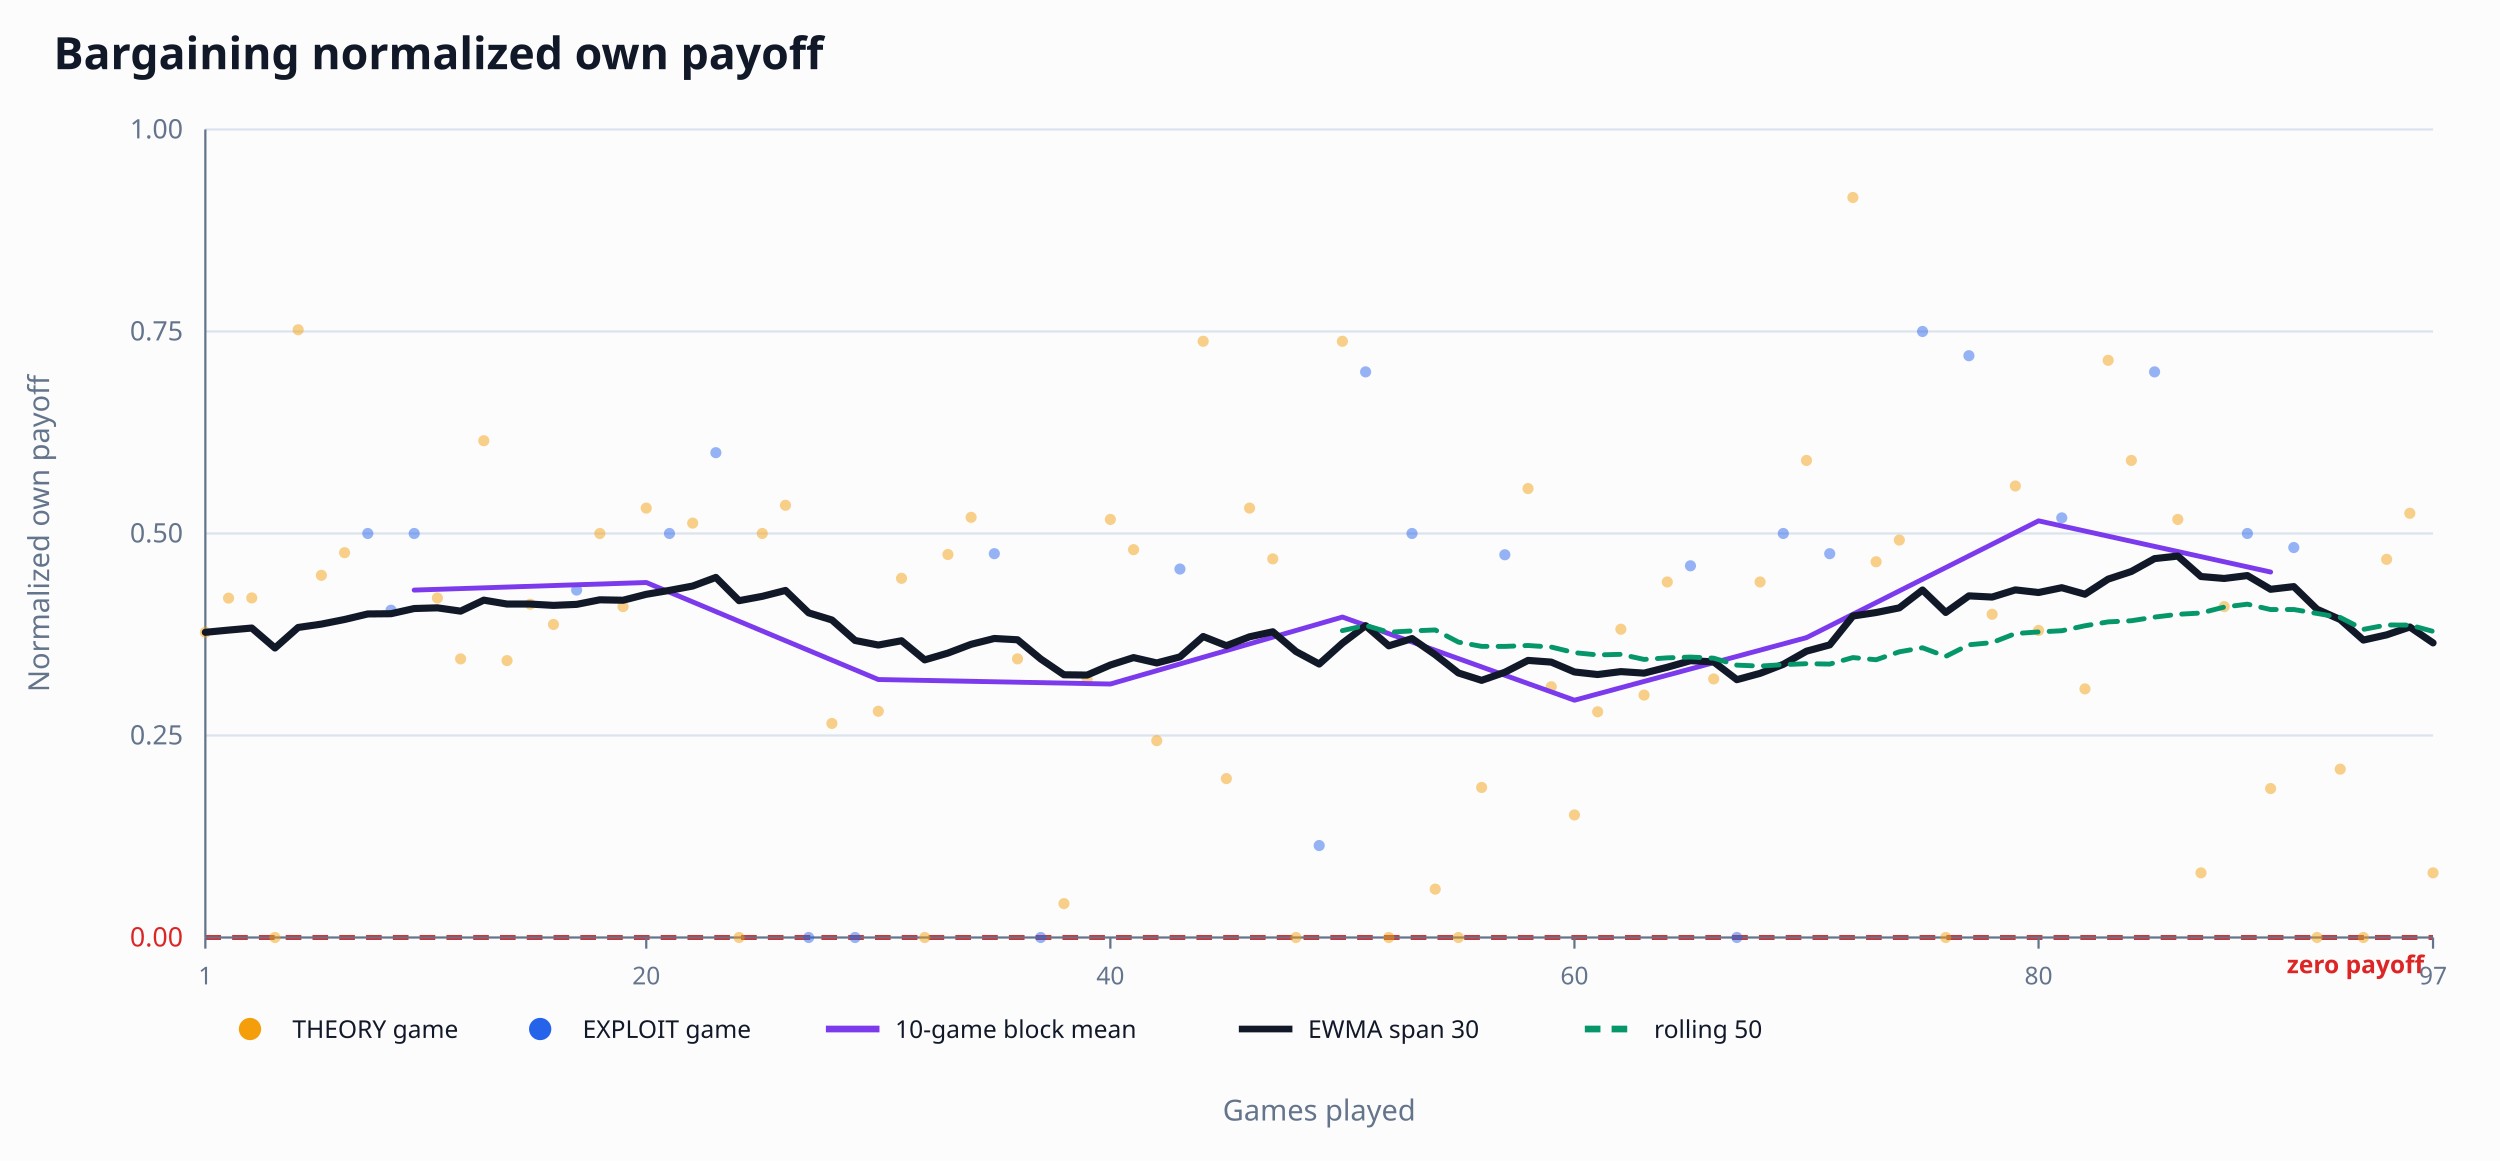
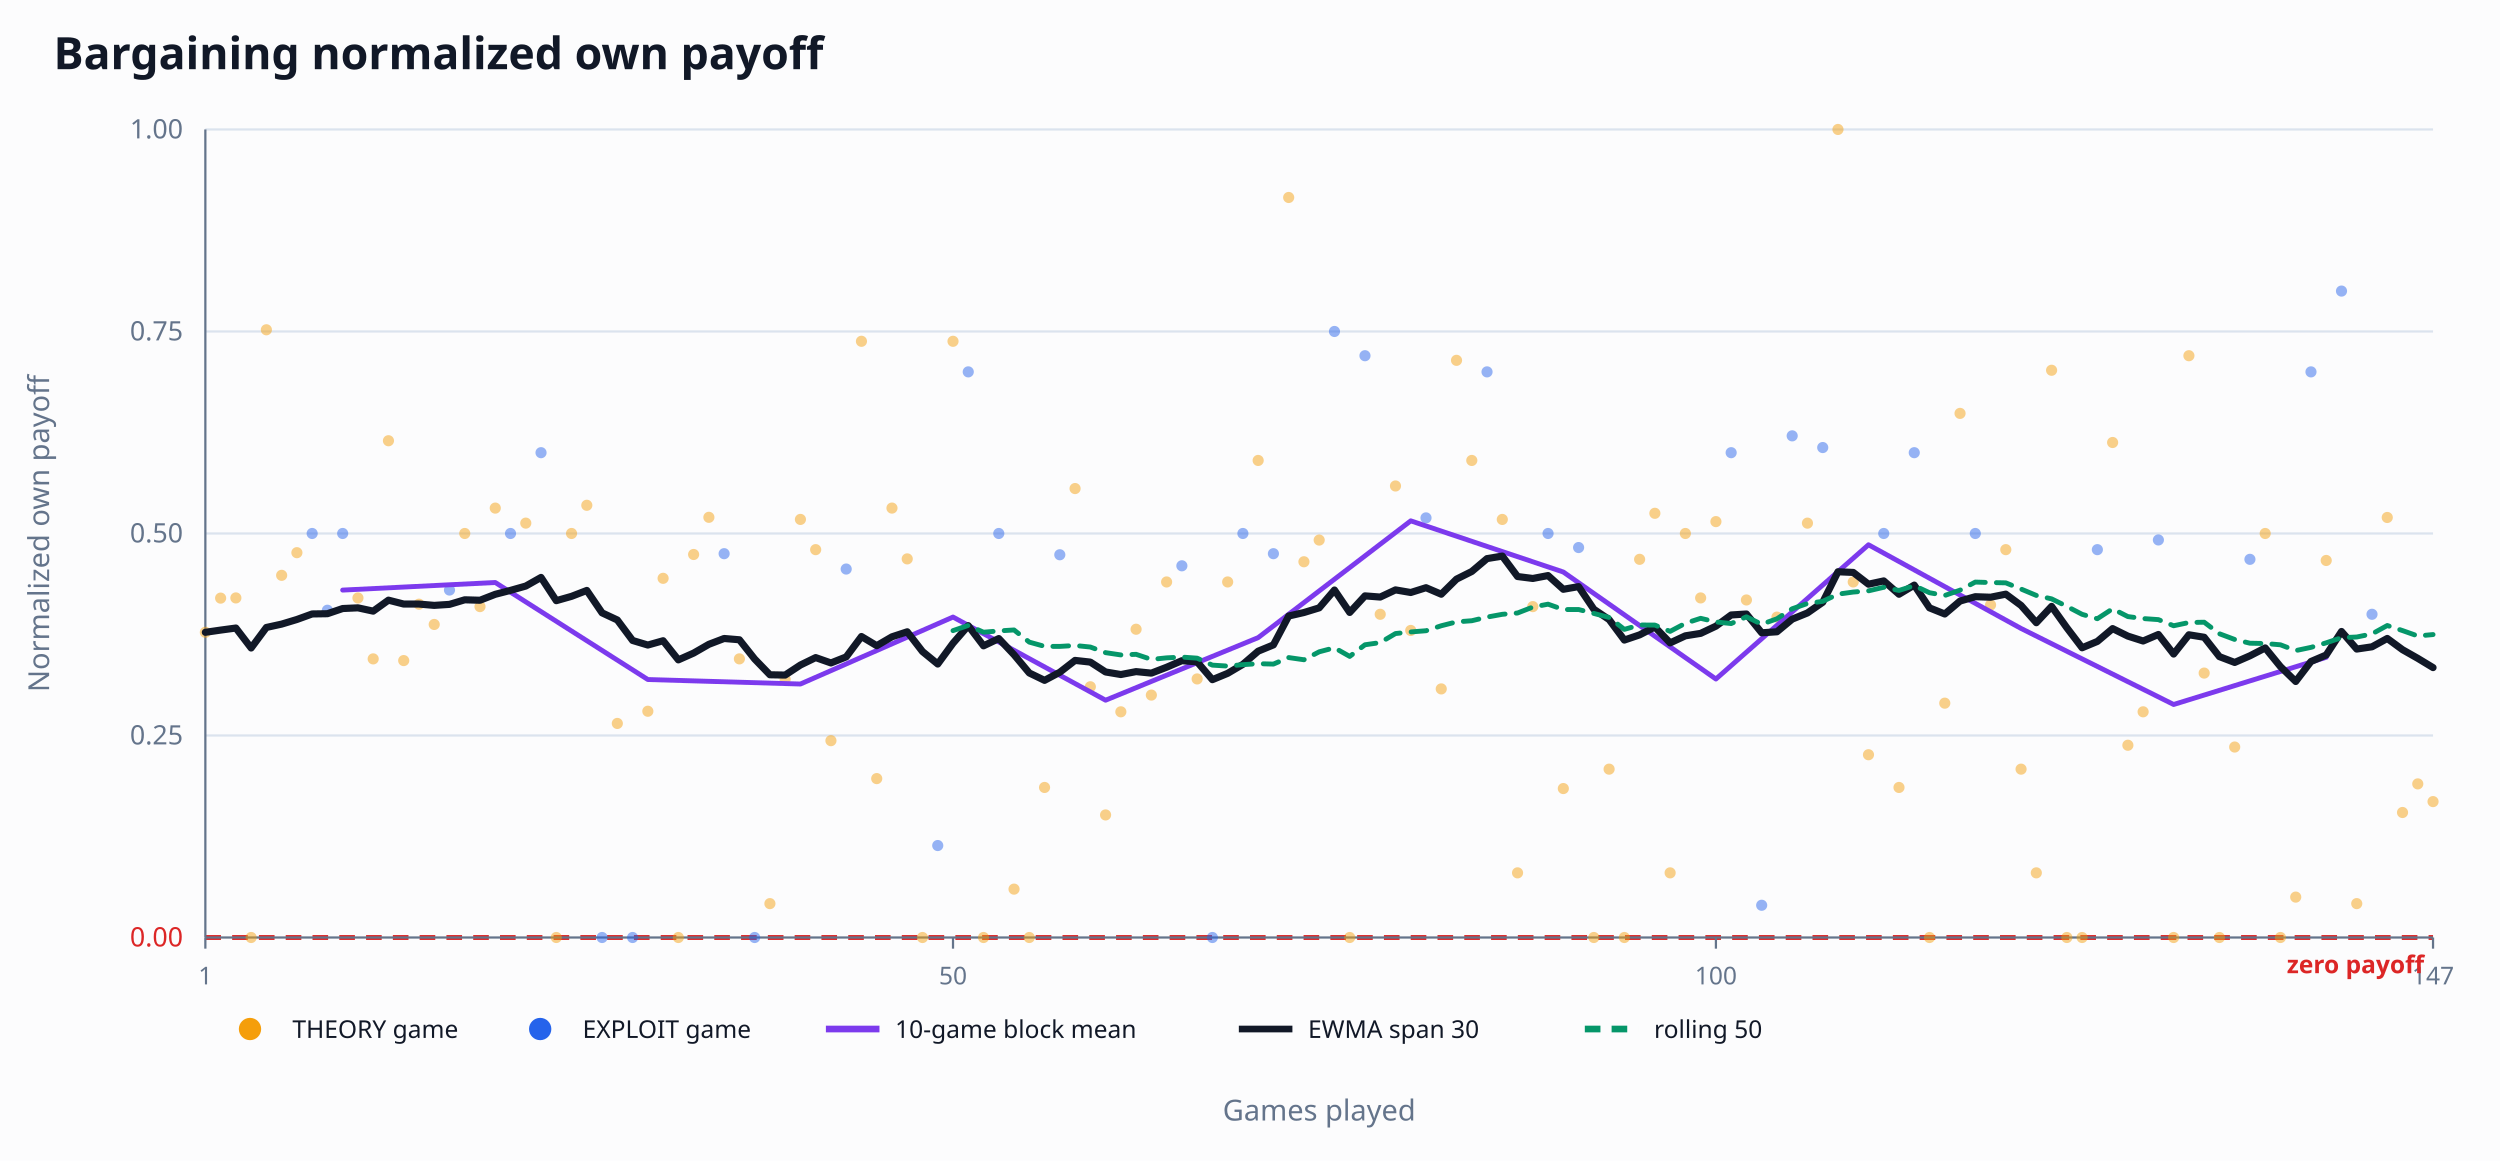
<svg xmlns="http://www.w3.org/2000/svg" width="1120" height="520" viewBox="0 0 1120 520">
  <rect width="100%" height="100%" fill="#fcfcfd" />
  <text x="24" y="31" font-family="system-ui,sans-serif" font-size="20" font-weight="700" fill="#111827">Bargaining normalized own payoff</text>
  <line x1="92" y1="420.00" x2="1090" y2="420.00" stroke="#dc2626" stroke-width="2.2" stroke-dasharray="7,5" />
  <text x="82" y="424.00" text-anchor="end" font-family="system-ui,sans-serif" font-size="12" fill="#dc2626">0.00</text>
  <line x1="92" y1="329.50" x2="1090" y2="329.50" stroke="#dbe3ee" stroke-width="1" />
  <text x="82" y="333.50" text-anchor="end" font-family="system-ui,sans-serif" font-size="12" fill="#64748b">0.25</text>
  <line x1="92" y1="239.00" x2="1090" y2="239.00" stroke="#dbe3ee" stroke-width="1" />
  <text x="82" y="243.00" text-anchor="end" font-family="system-ui,sans-serif" font-size="12" fill="#64748b">0.50</text>
  <line x1="92" y1="148.50" x2="1090" y2="148.50" stroke="#dbe3ee" stroke-width="1" />
  <text x="82" y="152.50" text-anchor="end" font-family="system-ui,sans-serif" font-size="12" fill="#64748b">0.75</text>
  <line x1="92" y1="58.00" x2="1090" y2="58.00" stroke="#dbe3ee" stroke-width="1" />
  <text x="82" y="62.00" text-anchor="end" font-family="system-ui,sans-serif" font-size="12" fill="#64748b">1.00</text>
  <line x1="92.00" y1="420" x2="92.00" y2="425" stroke="#64748b" />
  <text x="92.00" y="441" text-anchor="middle" font-family="system-ui,sans-serif" font-size="11" fill="#64748b">1</text>
-   <line x1="289.52" y1="420" x2="289.52" y2="425" stroke="#64748b" />
-   <text x="289.52" y="441" text-anchor="middle" font-family="system-ui,sans-serif" font-size="11" fill="#64748b">20</text>
-   <line x1="497.44" y1="420" x2="497.44" y2="425" stroke="#64748b" />
-   <text x="497.44" y="441" text-anchor="middle" font-family="system-ui,sans-serif" font-size="11" fill="#64748b">40</text>
-   <line x1="705.35" y1="420" x2="705.35" y2="425" stroke="#64748b" />
-   <text x="705.35" y="441" text-anchor="middle" font-family="system-ui,sans-serif" font-size="11" fill="#64748b">60</text>
-   <line x1="913.27" y1="420" x2="913.27" y2="425" stroke="#64748b" />
-   <text x="913.27" y="441" text-anchor="middle" font-family="system-ui,sans-serif" font-size="11" fill="#64748b">80</text>
+   <line x1="426.95" y1="420" x2="426.95" y2="425" stroke="#64748b" />
+   <text x="426.95" y="441" text-anchor="middle" font-family="system-ui,sans-serif" font-size="11" fill="#64748b">50</text>
+   <line x1="768.73" y1="420" x2="768.73" y2="425" stroke="#64748b" />
+   <text x="768.73" y="441" text-anchor="middle" font-family="system-ui,sans-serif" font-size="11" fill="#64748b">100</text>
  <line x1="1090.00" y1="420" x2="1090.00" y2="425" stroke="#64748b" />
-   <text x="1090.00" y="441" text-anchor="middle" font-family="system-ui,sans-serif" font-size="11" fill="#64748b">97</text>
+   <text x="1090.00" y="441" text-anchor="middle" font-family="system-ui,sans-serif" font-size="11" fill="#64748b">147</text>
  <line x1="92" y1="58" x2="92" y2="420" stroke="#64748b" />
  <line x1="92" y1="420" x2="1090" y2="420" stroke="#64748b" />
  <text x="591.00" y="502" text-anchor="middle" font-family="system-ui,sans-serif" font-size="13" fill="#64748b">Games played</text>
  <text x="22" y="239.00" text-anchor="middle" transform="rotate(-90 22 239.00)" font-family="system-ui,sans-serif" font-size="13" fill="#64748b">Normalized own payoff</text>
  <text x="1086" y="436.00" text-anchor="end" font-family="system-ui,sans-serif" font-size="11" font-weight="700" fill="#dc2626">zero payoff</text>
  <circle cx="92.00" cy="283.27" r="2.5" fill="#f59e0b" opacity="0.48" />
-   <circle cx="102.40" cy="267.96" r="2.5" fill="#f59e0b" opacity="0.48" />
-   <circle cx="112.79" cy="267.87" r="2.5" fill="#f59e0b" opacity="0.48" />
-   <circle cx="123.19" cy="420.00" r="2.5" fill="#f59e0b" opacity="0.48" />
-   <circle cx="133.58" cy="147.74" r="2.5" fill="#f59e0b" opacity="0.48" />
-   <circle cx="143.98" cy="257.75" r="2.5" fill="#f59e0b" opacity="0.48" />
-   <circle cx="154.38" cy="247.60" r="2.5" fill="#f59e0b" opacity="0.48" />
-   <circle cx="164.77" cy="239.00" r="2.5" fill="#2563eb" opacity="0.48" />
-   <circle cx="175.17" cy="273.39" r="2.5" fill="#2563eb" opacity="0.48" />
-   <circle cx="185.56" cy="239.00" r="2.5" fill="#2563eb" opacity="0.48" />
-   <circle cx="195.96" cy="267.89" r="2.5" fill="#f59e0b" opacity="0.48" />
-   <circle cx="206.35" cy="295.18" r="2.5" fill="#f59e0b" opacity="0.48" />
-   <circle cx="216.75" cy="197.45" r="2.5" fill="#f59e0b" opacity="0.48" />
-   <circle cx="227.15" cy="295.94" r="2.5" fill="#f59e0b" opacity="0.48" />
-   <circle cx="237.54" cy="270.68" r="2.5" fill="#f59e0b" opacity="0.48" />
-   <circle cx="247.94" cy="279.76" r="2.5" fill="#f59e0b" opacity="0.48" />
-   <circle cx="258.33" cy="264.34" r="2.5" fill="#2563eb" opacity="0.48" />
-   <circle cx="268.73" cy="239.00" r="2.5" fill="#f59e0b" opacity="0.48" />
-   <circle cx="279.12" cy="271.76" r="2.5" fill="#f59e0b" opacity="0.48" />
-   <circle cx="289.52" cy="227.63" r="2.5" fill="#f59e0b" opacity="0.48" />
-   <circle cx="299.92" cy="239.00" r="2.5" fill="#2563eb" opacity="0.48" />
-   <circle cx="310.31" cy="234.36" r="2.5" fill="#f59e0b" opacity="0.48" />
-   <circle cx="320.71" cy="202.80" r="2.5" fill="#2563eb" opacity="0.48" />
-   <circle cx="331.10" cy="420.00" r="2.5" fill="#f59e0b" opacity="0.48" />
-   <circle cx="341.50" cy="239.00" r="2.5" fill="#f59e0b" opacity="0.48" />
-   <circle cx="351.90" cy="226.37" r="2.5" fill="#f59e0b" opacity="0.48" />
-   <circle cx="362.29" cy="420.00" r="2.5" fill="#2563eb" opacity="0.48" />
-   <circle cx="372.69" cy="324.10" r="2.5" fill="#f59e0b" opacity="0.48" />
-   <circle cx="383.08" cy="420.00" r="2.5" fill="#2563eb" opacity="0.48" />
-   <circle cx="393.48" cy="318.64" r="2.5" fill="#f59e0b" opacity="0.48" />
-   <circle cx="403.88" cy="259.09" r="2.5" fill="#f59e0b" opacity="0.48" />
-   <circle cx="414.27" cy="420.00" r="2.5" fill="#f59e0b" opacity="0.48" />
-   <circle cx="424.67" cy="248.41" r="2.5" fill="#f59e0b" opacity="0.48" />
-   <circle cx="435.06" cy="231.76" r="2.5" fill="#f59e0b" opacity="0.48" />
-   <circle cx="445.46" cy="248.05" r="2.5" fill="#2563eb" opacity="0.48" />
-   <circle cx="455.85" cy="295.17" r="2.5" fill="#f59e0b" opacity="0.48" />
-   <circle cx="466.25" cy="420.00" r="2.5" fill="#2563eb" opacity="0.48" />
-   <circle cx="476.65" cy="404.82" r="2.5" fill="#f59e0b" opacity="0.48" />
-   <circle cx="487.04" cy="304.34" r="2.5" fill="#f59e0b" opacity="0.48" />
-   <circle cx="497.44" cy="232.70" r="2.5" fill="#f59e0b" opacity="0.48" />
-   <circle cx="507.83" cy="246.24" r="2.5" fill="#f59e0b" opacity="0.48" />
-   <circle cx="518.23" cy="331.82" r="2.5" fill="#f59e0b" opacity="0.48" />
-   <circle cx="528.62" cy="254.93" r="2.5" fill="#2563eb" opacity="0.48" />
-   <circle cx="539.02" cy="152.90" r="2.5" fill="#f59e0b" opacity="0.48" />
-   <circle cx="549.42" cy="348.81" r="2.5" fill="#f59e0b" opacity="0.48" />
-   <circle cx="559.81" cy="227.62" r="2.5" fill="#f59e0b" opacity="0.48" />
-   <circle cx="570.21" cy="250.38" r="2.5" fill="#f59e0b" opacity="0.48" />
-   <circle cx="580.60" cy="420.00" r="2.5" fill="#f59e0b" opacity="0.48" />
-   <circle cx="591.00" cy="378.80" r="2.5" fill="#2563eb" opacity="0.48" />
-   <circle cx="601.40" cy="152.90" r="2.5" fill="#f59e0b" opacity="0.48" />
-   <circle cx="611.79" cy="166.60" r="2.5" fill="#2563eb" opacity="0.48" />
-   <circle cx="622.19" cy="420.00" r="2.5" fill="#f59e0b" opacity="0.48" />
-   <circle cx="632.58" cy="239.00" r="2.5" fill="#2563eb" opacity="0.48" />
-   <circle cx="642.98" cy="398.33" r="2.5" fill="#f59e0b" opacity="0.48" />
-   <circle cx="653.38" cy="420.00" r="2.5" fill="#f59e0b" opacity="0.48" />
-   <circle cx="663.77" cy="352.78" r="2.5" fill="#f59e0b" opacity="0.48" />
-   <circle cx="674.17" cy="248.53" r="2.5" fill="#2563eb" opacity="0.48" />
-   <circle cx="684.56" cy="218.87" r="2.5" fill="#f59e0b" opacity="0.48" />
-   <circle cx="694.96" cy="307.67" r="2.5" fill="#f59e0b" opacity="0.48" />
-   <circle cx="705.35" cy="365.09" r="2.5" fill="#f59e0b" opacity="0.48" />
-   <circle cx="715.75" cy="318.89" r="2.5" fill="#f59e0b" opacity="0.48" />
-   <circle cx="726.15" cy="281.90" r="2.5" fill="#f59e0b" opacity="0.48" />
-   <circle cx="736.54" cy="311.40" r="2.5" fill="#f59e0b" opacity="0.48" />
-   <circle cx="746.94" cy="260.72" r="2.5" fill="#f59e0b" opacity="0.48" />
-   <circle cx="757.33" cy="253.48" r="2.5" fill="#2563eb" opacity="0.48" />
-   <circle cx="767.73" cy="304.16" r="2.5" fill="#f59e0b" opacity="0.48" />
-   <circle cx="778.12" cy="420.00" r="2.5" fill="#2563eb" opacity="0.48" />
-   <circle cx="788.52" cy="260.72" r="2.5" fill="#f59e0b" opacity="0.48" />
-   <circle cx="798.92" cy="239.00" r="2.5" fill="#2563eb" opacity="0.48" />
-   <circle cx="809.31" cy="206.28" r="2.5" fill="#f59e0b" opacity="0.48" />
-   <circle cx="819.71" cy="248.05" r="2.5" fill="#2563eb" opacity="0.48" />
-   <circle cx="830.10" cy="88.47" r="2.5" fill="#f59e0b" opacity="0.48" />
-   <circle cx="840.50" cy="251.67" r="2.5" fill="#f59e0b" opacity="0.48" />
-   <circle cx="850.90" cy="241.95" r="2.5" fill="#f59e0b" opacity="0.48" />
-   <circle cx="861.29" cy="148.50" r="2.5" fill="#2563eb" opacity="0.48" />
-   <circle cx="871.69" cy="420.00" r="2.5" fill="#f59e0b" opacity="0.48" />
-   <circle cx="882.08" cy="159.36" r="2.5" fill="#2563eb" opacity="0.48" />
-   <circle cx="892.48" cy="275.20" r="2.5" fill="#f59e0b" opacity="0.48" />
-   <circle cx="902.88" cy="217.72" r="2.5" fill="#f59e0b" opacity="0.48" />
-   <circle cx="913.27" cy="282.44" r="2.5" fill="#f59e0b" opacity="0.48" />
-   <circle cx="923.67" cy="232.01" r="2.5" fill="#2563eb" opacity="0.48" />
-   <circle cx="934.06" cy="308.63" r="2.5" fill="#f59e0b" opacity="0.48" />
-   <circle cx="944.46" cy="161.43" r="2.5" fill="#f59e0b" opacity="0.48" />
-   <circle cx="954.85" cy="206.28" r="2.5" fill="#f59e0b" opacity="0.48" />
-   <circle cx="965.25" cy="166.60" r="2.5" fill="#2563eb" opacity="0.48" />
-   <circle cx="975.65" cy="232.71" r="2.5" fill="#f59e0b" opacity="0.48" />
-   <circle cx="986.04" cy="391.04" r="2.5" fill="#f59e0b" opacity="0.48" />
-   <circle cx="996.44" cy="271.76" r="2.5" fill="#f59e0b" opacity="0.48" />
-   <circle cx="1006.83" cy="239.00" r="2.5" fill="#2563eb" opacity="0.48" />
-   <circle cx="1017.23" cy="353.27" r="2.5" fill="#f59e0b" opacity="0.48" />
-   <circle cx="1027.62" cy="245.30" r="2.5" fill="#2563eb" opacity="0.48" />
-   <circle cx="1038.02" cy="420.00" r="2.5" fill="#f59e0b" opacity="0.48" />
-   <circle cx="1048.42" cy="344.58" r="2.5" fill="#f59e0b" opacity="0.48" />
-   <circle cx="1058.81" cy="420.00" r="2.5" fill="#f59e0b" opacity="0.48" />
-   <circle cx="1069.21" cy="250.58" r="2.5" fill="#f59e0b" opacity="0.48" />
-   <circle cx="1079.60" cy="229.96" r="2.5" fill="#f59e0b" opacity="0.48" />
-   <circle cx="1090.00" cy="391.04" r="2.5" fill="#f59e0b" opacity="0.48" />
-   <polyline points="185.56,264.36 289.52,260.96 393.48,304.43 497.44,306.44 601.40,276.44 705.35,313.69 809.31,285.65 913.27,233.34 1017.23,256.27" fill="none" stroke="#7c3aed" stroke-width="2.2" stroke-linejoin="round" stroke-linecap="round" />
-   <polyline points="92.00,283.27 102.40,282.28 112.79,281.36 123.19,290.30 133.58,281.10 143.98,279.60 154.38,277.53 164.77,275.05 175.17,274.94 185.56,272.62 195.96,272.31 206.35,273.79 216.75,268.87 227.15,270.61 237.54,270.62 247.94,271.21 258.33,270.76 268.73,268.71 279.12,268.91 289.52,266.25 299.92,264.49 310.31,262.55 320.71,258.69 331.10,269.10 341.50,267.16 351.90,264.52 362.29,274.56 372.69,277.75 383.08,286.93 393.48,288.98 403.88,287.05 414.27,295.62 424.67,292.58 435.06,288.65 445.46,286.04 455.85,286.62 466.25,295.23 476.65,302.30 487.04,302.43 497.44,297.93 507.83,294.60 518.23,297.00 528.62,294.29 539.02,285.16 549.42,289.27 559.81,285.29 570.21,283.04 580.60,291.88 591.00,297.48 601.40,288.16 611.79,280.31 622.19,289.33 632.58,286.08 642.98,293.32 653.38,301.49 663.77,304.80 674.17,301.17 684.56,295.86 694.96,296.62 705.35,301.04 715.75,302.19 726.15,300.88 736.54,301.56 746.94,298.93 757.33,295.99 767.73,296.52 778.12,304.49 788.52,301.66 798.92,297.62 809.31,291.73 819.71,288.91 830.10,275.98 840.50,274.41 850.90,272.32 861.29,264.33 871.69,274.37 882.08,266.95 892.48,267.48 902.88,264.27 913.27,265.44 923.67,263.29 934.06,266.21 944.46,259.45 954.85,256.02 965.25,250.25 975.65,249.12 986.04,258.28 996.44,259.15 1006.83,257.85 1017.23,264.00 1027.62,262.80 1038.02,272.94 1048.42,277.56 1058.81,286.75 1069.21,284.42 1079.60,280.90 1090.00,288.01" fill="none" stroke="#111827" stroke-width="3.2" stroke-linejoin="round" stroke-linecap="round" />
-   <polyline points="601.40,282.52 611.79,280.19 622.19,283.23 632.58,282.65 642.98,282.22 653.38,287.67 663.77,289.57 674.17,289.59 684.56,289.18 694.96,289.87 705.35,292.39 715.75,293.41 726.15,293.14 736.54,295.42 746.94,294.72 757.33,294.37 767.73,294.86 778.12,297.98 788.52,298.41 798.92,297.76 809.31,297.33 819.71,297.51 830.10,294.59 840.50,295.57 850.90,292.01 861.29,290.20 871.69,294.07 882.08,288.86 892.48,287.88 902.88,283.83 913.27,283.11 923.67,282.57 934.06,280.34 944.46,278.60 954.85,278.09 965.25,276.46 975.65,275.21 986.04,274.63 996.44,271.97 1006.83,270.67 1017.23,273.08 1027.62,273.06 1038.02,274.82 1048.42,276.62 1058.81,281.96 1069.21,279.99 1079.60,280.04 1090.00,282.85" fill="none" stroke="#059669" stroke-width="2.2" stroke-linejoin="round" stroke-linecap="round" stroke-dasharray="7,5" />
+   <circle cx="98.84" cy="267.96" r="2.5" fill="#f59e0b" opacity="0.48" />
+   <circle cx="105.67" cy="267.87" r="2.5" fill="#f59e0b" opacity="0.48" />
+   <circle cx="112.51" cy="420.00" r="2.5" fill="#f59e0b" opacity="0.48" />
+   <circle cx="119.34" cy="147.74" r="2.5" fill="#f59e0b" opacity="0.48" />
+   <circle cx="126.18" cy="257.75" r="2.5" fill="#f59e0b" opacity="0.48" />
+   <circle cx="133.01" cy="247.60" r="2.5" fill="#f59e0b" opacity="0.48" />
+   <circle cx="139.85" cy="239.00" r="2.5" fill="#2563eb" opacity="0.48" />
+   <circle cx="146.68" cy="273.39" r="2.5" fill="#2563eb" opacity="0.48" />
+   <circle cx="153.52" cy="239.00" r="2.5" fill="#2563eb" opacity="0.48" />
+   <circle cx="160.36" cy="267.89" r="2.5" fill="#f59e0b" opacity="0.48" />
+   <circle cx="167.19" cy="295.18" r="2.5" fill="#f59e0b" opacity="0.48" />
+   <circle cx="174.03" cy="197.45" r="2.5" fill="#f59e0b" opacity="0.48" />
+   <circle cx="180.86" cy="295.94" r="2.5" fill="#f59e0b" opacity="0.48" />
+   <circle cx="187.70" cy="270.68" r="2.5" fill="#f59e0b" opacity="0.48" />
+   <circle cx="194.53" cy="279.76" r="2.5" fill="#f59e0b" opacity="0.48" />
+   <circle cx="201.37" cy="264.34" r="2.5" fill="#2563eb" opacity="0.48" />
+   <circle cx="208.21" cy="239.00" r="2.5" fill="#f59e0b" opacity="0.48" />
+   <circle cx="215.04" cy="271.76" r="2.5" fill="#f59e0b" opacity="0.48" />
+   <circle cx="221.88" cy="227.63" r="2.5" fill="#f59e0b" opacity="0.48" />
+   <circle cx="228.71" cy="239.00" r="2.5" fill="#2563eb" opacity="0.48" />
+   <circle cx="235.55" cy="234.36" r="2.5" fill="#f59e0b" opacity="0.48" />
+   <circle cx="242.38" cy="202.80" r="2.5" fill="#2563eb" opacity="0.48" />
+   <circle cx="249.22" cy="420.00" r="2.5" fill="#f59e0b" opacity="0.48" />
+   <circle cx="256.05" cy="239.00" r="2.5" fill="#f59e0b" opacity="0.48" />
+   <circle cx="262.89" cy="226.37" r="2.5" fill="#f59e0b" opacity="0.48" />
+   <circle cx="269.73" cy="420.00" r="2.5" fill="#2563eb" opacity="0.48" />
+   <circle cx="276.56" cy="324.10" r="2.5" fill="#f59e0b" opacity="0.48" />
+   <circle cx="283.40" cy="420.00" r="2.5" fill="#2563eb" opacity="0.48" />
+   <circle cx="290.23" cy="318.64" r="2.5" fill="#f59e0b" opacity="0.48" />
+   <circle cx="297.07" cy="259.09" r="2.5" fill="#f59e0b" opacity="0.48" />
+   <circle cx="303.90" cy="420.00" r="2.5" fill="#f59e0b" opacity="0.48" />
+   <circle cx="310.74" cy="248.41" r="2.5" fill="#f59e0b" opacity="0.48" />
+   <circle cx="317.58" cy="231.76" r="2.5" fill="#f59e0b" opacity="0.48" />
+   <circle cx="324.41" cy="248.05" r="2.5" fill="#2563eb" opacity="0.48" />
+   <circle cx="331.25" cy="295.17" r="2.5" fill="#f59e0b" opacity="0.48" />
+   <circle cx="338.08" cy="420.00" r="2.5" fill="#2563eb" opacity="0.48" />
+   <circle cx="344.92" cy="404.82" r="2.5" fill="#f59e0b" opacity="0.48" />
+   <circle cx="351.75" cy="304.34" r="2.5" fill="#f59e0b" opacity="0.48" />
+   <circle cx="358.59" cy="232.70" r="2.5" fill="#f59e0b" opacity="0.48" />
+   <circle cx="365.42" cy="246.24" r="2.5" fill="#f59e0b" opacity="0.48" />
+   <circle cx="372.26" cy="331.82" r="2.5" fill="#f59e0b" opacity="0.48" />
+   <circle cx="379.10" cy="254.93" r="2.5" fill="#2563eb" opacity="0.48" />
+   <circle cx="385.93" cy="152.90" r="2.5" fill="#f59e0b" opacity="0.48" />
+   <circle cx="392.77" cy="348.81" r="2.5" fill="#f59e0b" opacity="0.48" />
+   <circle cx="399.60" cy="227.62" r="2.5" fill="#f59e0b" opacity="0.48" />
+   <circle cx="406.44" cy="250.38" r="2.5" fill="#f59e0b" opacity="0.48" />
+   <circle cx="413.27" cy="420.00" r="2.5" fill="#f59e0b" opacity="0.48" />
+   <circle cx="420.11" cy="378.80" r="2.5" fill="#2563eb" opacity="0.48" />
+   <circle cx="426.95" cy="152.90" r="2.5" fill="#f59e0b" opacity="0.48" />
+   <circle cx="433.78" cy="166.60" r="2.5" fill="#2563eb" opacity="0.48" />
+   <circle cx="440.62" cy="420.00" r="2.5" fill="#f59e0b" opacity="0.48" />
+   <circle cx="447.45" cy="239.00" r="2.5" fill="#2563eb" opacity="0.48" />
+   <circle cx="454.29" cy="398.33" r="2.5" fill="#f59e0b" opacity="0.48" />
+   <circle cx="461.12" cy="420.00" r="2.5" fill="#f59e0b" opacity="0.48" />
+   <circle cx="467.96" cy="352.78" r="2.5" fill="#f59e0b" opacity="0.48" />
+   <circle cx="474.79" cy="248.53" r="2.5" fill="#2563eb" opacity="0.48" />
+   <circle cx="481.63" cy="218.87" r="2.5" fill="#f59e0b" opacity="0.48" />
+   <circle cx="488.47" cy="307.67" r="2.5" fill="#f59e0b" opacity="0.48" />
+   <circle cx="495.30" cy="365.09" r="2.5" fill="#f59e0b" opacity="0.48" />
+   <circle cx="502.14" cy="318.89" r="2.5" fill="#f59e0b" opacity="0.48" />
+   <circle cx="508.97" cy="281.90" r="2.5" fill="#f59e0b" opacity="0.48" />
+   <circle cx="515.81" cy="311.40" r="2.5" fill="#f59e0b" opacity="0.48" />
+   <circle cx="522.64" cy="260.72" r="2.5" fill="#f59e0b" opacity="0.48" />
+   <circle cx="529.48" cy="253.48" r="2.5" fill="#2563eb" opacity="0.48" />
+   <circle cx="536.32" cy="304.16" r="2.5" fill="#f59e0b" opacity="0.48" />
+   <circle cx="543.15" cy="420.00" r="2.5" fill="#2563eb" opacity="0.48" />
+   <circle cx="549.99" cy="260.72" r="2.5" fill="#f59e0b" opacity="0.48" />
+   <circle cx="556.82" cy="239.00" r="2.5" fill="#2563eb" opacity="0.48" />
+   <circle cx="563.66" cy="206.28" r="2.5" fill="#f59e0b" opacity="0.48" />
+   <circle cx="570.49" cy="248.05" r="2.5" fill="#2563eb" opacity="0.48" />
+   <circle cx="577.33" cy="88.47" r="2.5" fill="#f59e0b" opacity="0.48" />
+   <circle cx="584.16" cy="251.67" r="2.5" fill="#f59e0b" opacity="0.48" />
+   <circle cx="591.00" cy="241.95" r="2.5" fill="#f59e0b" opacity="0.48" />
+   <circle cx="597.84" cy="148.50" r="2.5" fill="#2563eb" opacity="0.48" />
+   <circle cx="604.67" cy="420.00" r="2.5" fill="#f59e0b" opacity="0.48" />
+   <circle cx="611.51" cy="159.36" r="2.5" fill="#2563eb" opacity="0.48" />
+   <circle cx="618.34" cy="275.20" r="2.5" fill="#f59e0b" opacity="0.48" />
+   <circle cx="625.18" cy="217.72" r="2.5" fill="#f59e0b" opacity="0.48" />
+   <circle cx="632.01" cy="282.44" r="2.5" fill="#f59e0b" opacity="0.48" />
+   <circle cx="638.85" cy="232.01" r="2.5" fill="#2563eb" opacity="0.48" />
+   <circle cx="645.68" cy="308.63" r="2.5" fill="#f59e0b" opacity="0.48" />
+   <circle cx="652.52" cy="161.43" r="2.5" fill="#f59e0b" opacity="0.48" />
+   <circle cx="659.36" cy="206.28" r="2.5" fill="#f59e0b" opacity="0.48" />
+   <circle cx="666.19" cy="166.60" r="2.5" fill="#2563eb" opacity="0.48" />
+   <circle cx="673.03" cy="232.71" r="2.5" fill="#f59e0b" opacity="0.48" />
+   <circle cx="679.86" cy="391.04" r="2.5" fill="#f59e0b" opacity="0.48" />
+   <circle cx="686.70" cy="271.76" r="2.5" fill="#f59e0b" opacity="0.48" />
+   <circle cx="693.53" cy="239.00" r="2.5" fill="#2563eb" opacity="0.48" />
+   <circle cx="700.37" cy="353.27" r="2.5" fill="#f59e0b" opacity="0.48" />
+   <circle cx="707.21" cy="245.30" r="2.5" fill="#2563eb" opacity="0.48" />
+   <circle cx="714.04" cy="420.00" r="2.5" fill="#f59e0b" opacity="0.48" />
+   <circle cx="720.88" cy="344.58" r="2.5" fill="#f59e0b" opacity="0.48" />
+   <circle cx="727.71" cy="420.00" r="2.5" fill="#f59e0b" opacity="0.48" />
+   <circle cx="734.55" cy="250.58" r="2.5" fill="#f59e0b" opacity="0.48" />
+   <circle cx="741.38" cy="229.96" r="2.5" fill="#f59e0b" opacity="0.48" />
+   <circle cx="748.22" cy="391.04" r="2.5" fill="#f59e0b" opacity="0.48" />
+   <circle cx="755.05" cy="239.00" r="2.5" fill="#f59e0b" opacity="0.48" />
+   <circle cx="761.89" cy="267.87" r="2.5" fill="#f59e0b" opacity="0.48" />
+   <circle cx="768.73" cy="233.68" r="2.5" fill="#f59e0b" opacity="0.48" />
+   <circle cx="775.56" cy="202.80" r="2.5" fill="#2563eb" opacity="0.48" />
+   <circle cx="782.40" cy="268.79" r="2.5" fill="#f59e0b" opacity="0.48" />
+   <circle cx="789.23" cy="405.56" r="2.5" fill="#2563eb" opacity="0.48" />
+   <circle cx="796.07" cy="276.47" r="2.5" fill="#f59e0b" opacity="0.48" />
+   <circle cx="802.90" cy="195.26" r="2.5" fill="#2563eb" opacity="0.48" />
+   <circle cx="809.74" cy="234.37" r="2.5" fill="#f59e0b" opacity="0.48" />
+   <circle cx="816.58" cy="200.50" r="2.5" fill="#2563eb" opacity="0.48" />
+   <circle cx="823.41" cy="58.00" r="2.5" fill="#f59e0b" opacity="0.48" />
+   <circle cx="830.25" cy="260.72" r="2.5" fill="#f59e0b" opacity="0.48" />
+   <circle cx="837.08" cy="338.12" r="2.5" fill="#f59e0b" opacity="0.48" />
+   <circle cx="843.92" cy="239.00" r="2.5" fill="#2563eb" opacity="0.48" />
+   <circle cx="850.75" cy="352.78" r="2.5" fill="#f59e0b" opacity="0.48" />
+   <circle cx="857.59" cy="202.80" r="2.5" fill="#2563eb" opacity="0.48" />
+   <circle cx="864.42" cy="420.00" r="2.5" fill="#f59e0b" opacity="0.48" />
+   <circle cx="871.26" cy="315.02" r="2.5" fill="#f59e0b" opacity="0.48" />
+   <circle cx="878.10" cy="185.20" r="2.5" fill="#f59e0b" opacity="0.48" />
+   <circle cx="884.93" cy="239.00" r="2.5" fill="#2563eb" opacity="0.48" />
+   <circle cx="891.77" cy="271.02" r="2.5" fill="#f59e0b" opacity="0.48" />
+   <circle cx="898.60" cy="246.24" r="2.5" fill="#f59e0b" opacity="0.48" />
+   <circle cx="905.44" cy="344.58" r="2.5" fill="#f59e0b" opacity="0.48" />
+   <circle cx="912.27" cy="391.04" r="2.5" fill="#f59e0b" opacity="0.48" />
+   <circle cx="919.11" cy="165.88" r="2.5" fill="#f59e0b" opacity="0.48" />
+   <circle cx="925.95" cy="420.00" r="2.5" fill="#f59e0b" opacity="0.48" />
+   <circle cx="932.78" cy="420.00" r="2.5" fill="#f59e0b" opacity="0.48" />
+   <circle cx="939.62" cy="246.24" r="2.5" fill="#2563eb" opacity="0.48" />
+   <circle cx="946.45" cy="198.24" r="2.5" fill="#f59e0b" opacity="0.48" />
+   <circle cx="953.29" cy="333.87" r="2.5" fill="#f59e0b" opacity="0.48" />
+   <circle cx="960.12" cy="318.89" r="2.5" fill="#f59e0b" opacity="0.48" />
+   <circle cx="966.96" cy="241.90" r="2.5" fill="#2563eb" opacity="0.48" />
+   <circle cx="973.79" cy="420.00" r="2.5" fill="#f59e0b" opacity="0.48" />
+   <circle cx="980.63" cy="159.36" r="2.5" fill="#f59e0b" opacity="0.48" />
+   <circle cx="987.47" cy="301.54" r="2.5" fill="#f59e0b" opacity="0.48" />
+   <circle cx="994.30" cy="420.00" r="2.5" fill="#f59e0b" opacity="0.48" />
+   <circle cx="1001.14" cy="334.67" r="2.5" fill="#f59e0b" opacity="0.48" />
+   <circle cx="1007.97" cy="250.58" r="2.5" fill="#2563eb" opacity="0.48" />
+   <circle cx="1014.81" cy="239.00" r="2.5" fill="#f59e0b" opacity="0.48" />
+   <circle cx="1021.64" cy="420.00" r="2.5" fill="#f59e0b" opacity="0.48" />
+   <circle cx="1028.48" cy="401.90" r="2.5" fill="#f59e0b" opacity="0.48" />
+   <circle cx="1035.32" cy="166.60" r="2.5" fill="#2563eb" opacity="0.48" />
+   <circle cx="1042.15" cy="251.09" r="2.5" fill="#f59e0b" opacity="0.48" />
+   <circle cx="1048.99" cy="130.40" r="2.5" fill="#2563eb" opacity="0.48" />
+   <circle cx="1055.82" cy="404.82" r="2.5" fill="#f59e0b" opacity="0.48" />
+   <circle cx="1062.66" cy="275.20" r="2.5" fill="#2563eb" opacity="0.48" />
+   <circle cx="1069.49" cy="231.83" r="2.5" fill="#f59e0b" opacity="0.48" />
+   <circle cx="1076.33" cy="364.00" r="2.5" fill="#f59e0b" opacity="0.48" />
+   <circle cx="1083.16" cy="351.18" r="2.5" fill="#f59e0b" opacity="0.48" />
+   <circle cx="1090.00" cy="359.12" r="2.5" fill="#f59e0b" opacity="0.48" />
+   <polyline points="153.52,264.36 221.88,260.96 290.23,304.43 358.59,306.44 426.95,276.44 495.30,313.69 563.66,285.65 632.01,233.34 700.37,256.27 768.73,304.20 837.08,244.06 905.44,281.56 973.79,315.61 1042.15,294.47" fill="none" stroke="#7c3aed" stroke-width="2.2" stroke-linejoin="round" stroke-linecap="round" />
+   <polyline points="92.00,283.27 98.84,282.28 105.67,281.36 112.51,290.30 119.34,281.10 126.18,279.60 133.01,277.53 139.85,275.05 146.68,274.94 153.52,272.62 160.36,272.31 167.19,273.79 174.03,268.87 180.86,270.61 187.70,270.62 194.53,271.21 201.37,270.76 208.21,268.71 215.04,268.91 221.88,266.25 228.71,264.49 235.55,262.55 242.38,258.69 249.22,269.10 256.05,267.16 262.89,264.52 269.73,274.56 276.56,277.75 283.40,286.93 290.23,288.98 297.07,287.05 303.90,295.62 310.74,292.58 317.58,288.65 324.41,286.04 331.25,286.62 338.08,295.23 344.92,302.30 351.75,302.43 358.59,297.93 365.42,294.60 372.26,297.00 379.10,294.29 385.93,285.16 392.77,289.27 399.60,285.29 406.44,283.04 413.27,291.88 420.11,297.48 426.95,288.16 433.78,280.31 440.62,289.33 447.45,286.08 454.29,293.32 461.12,301.49 467.96,304.80 474.79,301.17 481.63,295.86 488.47,296.62 495.30,301.04 502.14,302.19 508.97,300.88 515.81,301.56 522.64,298.93 529.48,295.99 536.32,296.52 543.15,304.49 549.99,301.66 556.82,297.62 563.66,291.73 570.49,288.91 577.33,275.98 584.16,274.41 591.00,272.32 597.84,264.33 604.67,274.37 611.51,266.95 618.34,267.48 625.18,264.27 632.01,265.44 638.85,263.29 645.68,266.21 652.52,259.45 659.36,256.02 666.19,250.25 673.03,249.12 679.86,258.28 686.70,259.15 693.53,257.85 700.37,264.00 707.21,262.80 714.04,272.94 720.88,277.56 727.71,286.75 734.55,284.42 741.38,280.90 748.22,288.01 755.05,284.85 761.89,283.75 768.73,280.52 775.56,275.51 782.40,275.07 789.23,283.49 796.07,283.04 802.90,277.38 809.74,274.60 816.58,269.82 823.41,256.15 830.25,256.45 837.08,261.72 843.92,260.25 850.75,266.22 857.59,262.13 864.42,272.32 871.26,275.07 878.10,269.27 884.93,267.32 891.77,267.56 898.60,266.18 905.44,271.24 912.27,278.97 919.11,271.67 925.95,281.24 932.78,290.20 939.62,287.36 946.45,281.61 953.29,284.98 960.12,287.17 966.96,284.25 973.79,293.01 980.63,284.38 987.47,285.49 994.30,294.17 1001.14,296.78 1007.97,293.80 1014.81,290.27 1021.64,298.64 1028.48,305.30 1035.32,296.35 1042.15,293.43 1048.99,282.91 1055.82,290.78 1062.66,289.77 1069.49,286.03 1076.33,291.06 1083.16,294.94 1090.00,299.08" fill="none" stroke="#111827" stroke-width="3.2" stroke-linejoin="round" stroke-linecap="round" />
+   <polyline points="426.95,282.52 433.78,280.19 440.62,283.23 447.45,282.65 454.29,282.22 461.12,287.67 467.96,289.57 474.79,289.59 481.63,289.18 488.47,289.87 495.30,292.39 502.14,293.41 508.97,293.14 515.81,295.42 522.64,294.72 529.48,294.37 536.32,294.86 543.15,297.98 549.99,298.41 556.82,297.76 563.66,297.33 570.49,297.51 577.33,294.59 584.16,295.57 591.00,292.01 597.84,290.20 604.67,294.07 611.51,288.86 618.34,287.88 625.18,283.83 632.01,283.11 638.85,282.57 645.68,280.34 652.52,278.60 659.36,278.09 666.19,276.46 673.03,275.21 679.86,274.63 686.70,271.97 693.53,270.67 700.37,273.08 707.21,273.06 714.04,274.82 720.88,276.62 727.71,281.96 734.55,279.99 741.38,280.04 748.22,282.85 755.05,279.23 761.89,277.01 768.73,278.63 775.56,279.35 782.40,276.33 789.23,279.66 796.07,277.22 802.90,272.73 809.74,270.36 816.58,269.40 823.41,266.18 830.25,265.24 837.08,264.70 843.92,263.11 850.75,264.52 857.59,262.35 864.42,265.54 871.26,266.77 878.10,264.39 884.93,260.77 891.77,260.98 898.60,261.12 905.44,263.89 912.27,266.75 919.11,268.29 925.95,271.66 932.78,275.22 939.62,277.18 946.45,272.74 953.29,276.23 960.12,277.11 966.96,277.59 973.79,280.34 980.63,278.89 987.47,278.75 994.30,283.92 1001.14,286.48 1007.97,288.16 1014.81,288.29 1021.64,288.87 1028.48,291.47 1035.32,290.02 1042.15,287.98 1048.99,285.68 1055.82,285.38 1062.66,283.99 1069.49,280.23 1076.33,282.50 1083.16,284.92 1090.00,284.28" fill="none" stroke="#059669" stroke-width="2.2" stroke-linejoin="round" stroke-linecap="round" stroke-dasharray="7,5" />
  <circle cx="112" cy="461" r="5" fill="#f59e0b" />
  <text x="131" y="465" font-family="system-ui,sans-serif" font-size="11" fill="#111827">THEORY game</text>
  <circle cx="242" cy="461" r="5" fill="#2563eb" />
  <text x="261" y="465" font-family="system-ui,sans-serif" font-size="11" fill="#111827">EXPLOIT game</text>
  <line x1="370" y1="461" x2="394" y2="461" stroke="#7c3aed" stroke-width="3" />
  <text x="401" y="465" font-family="system-ui,sans-serif" font-size="11" fill="#111827">10-game block mean</text>
  <line x1="555" y1="461" x2="579" y2="461" stroke="#111827" stroke-width="3" />
  <text x="586" y="465" font-family="system-ui,sans-serif" font-size="11" fill="#111827">EWMA span 30</text>
  <line x1="710" y1="461" x2="734" y2="461" stroke="#059669" stroke-width="3" stroke-dasharray="7,5" />
  <text x="741" y="465" font-family="system-ui,sans-serif" font-size="11" fill="#111827">rolling 50</text>
</svg>
